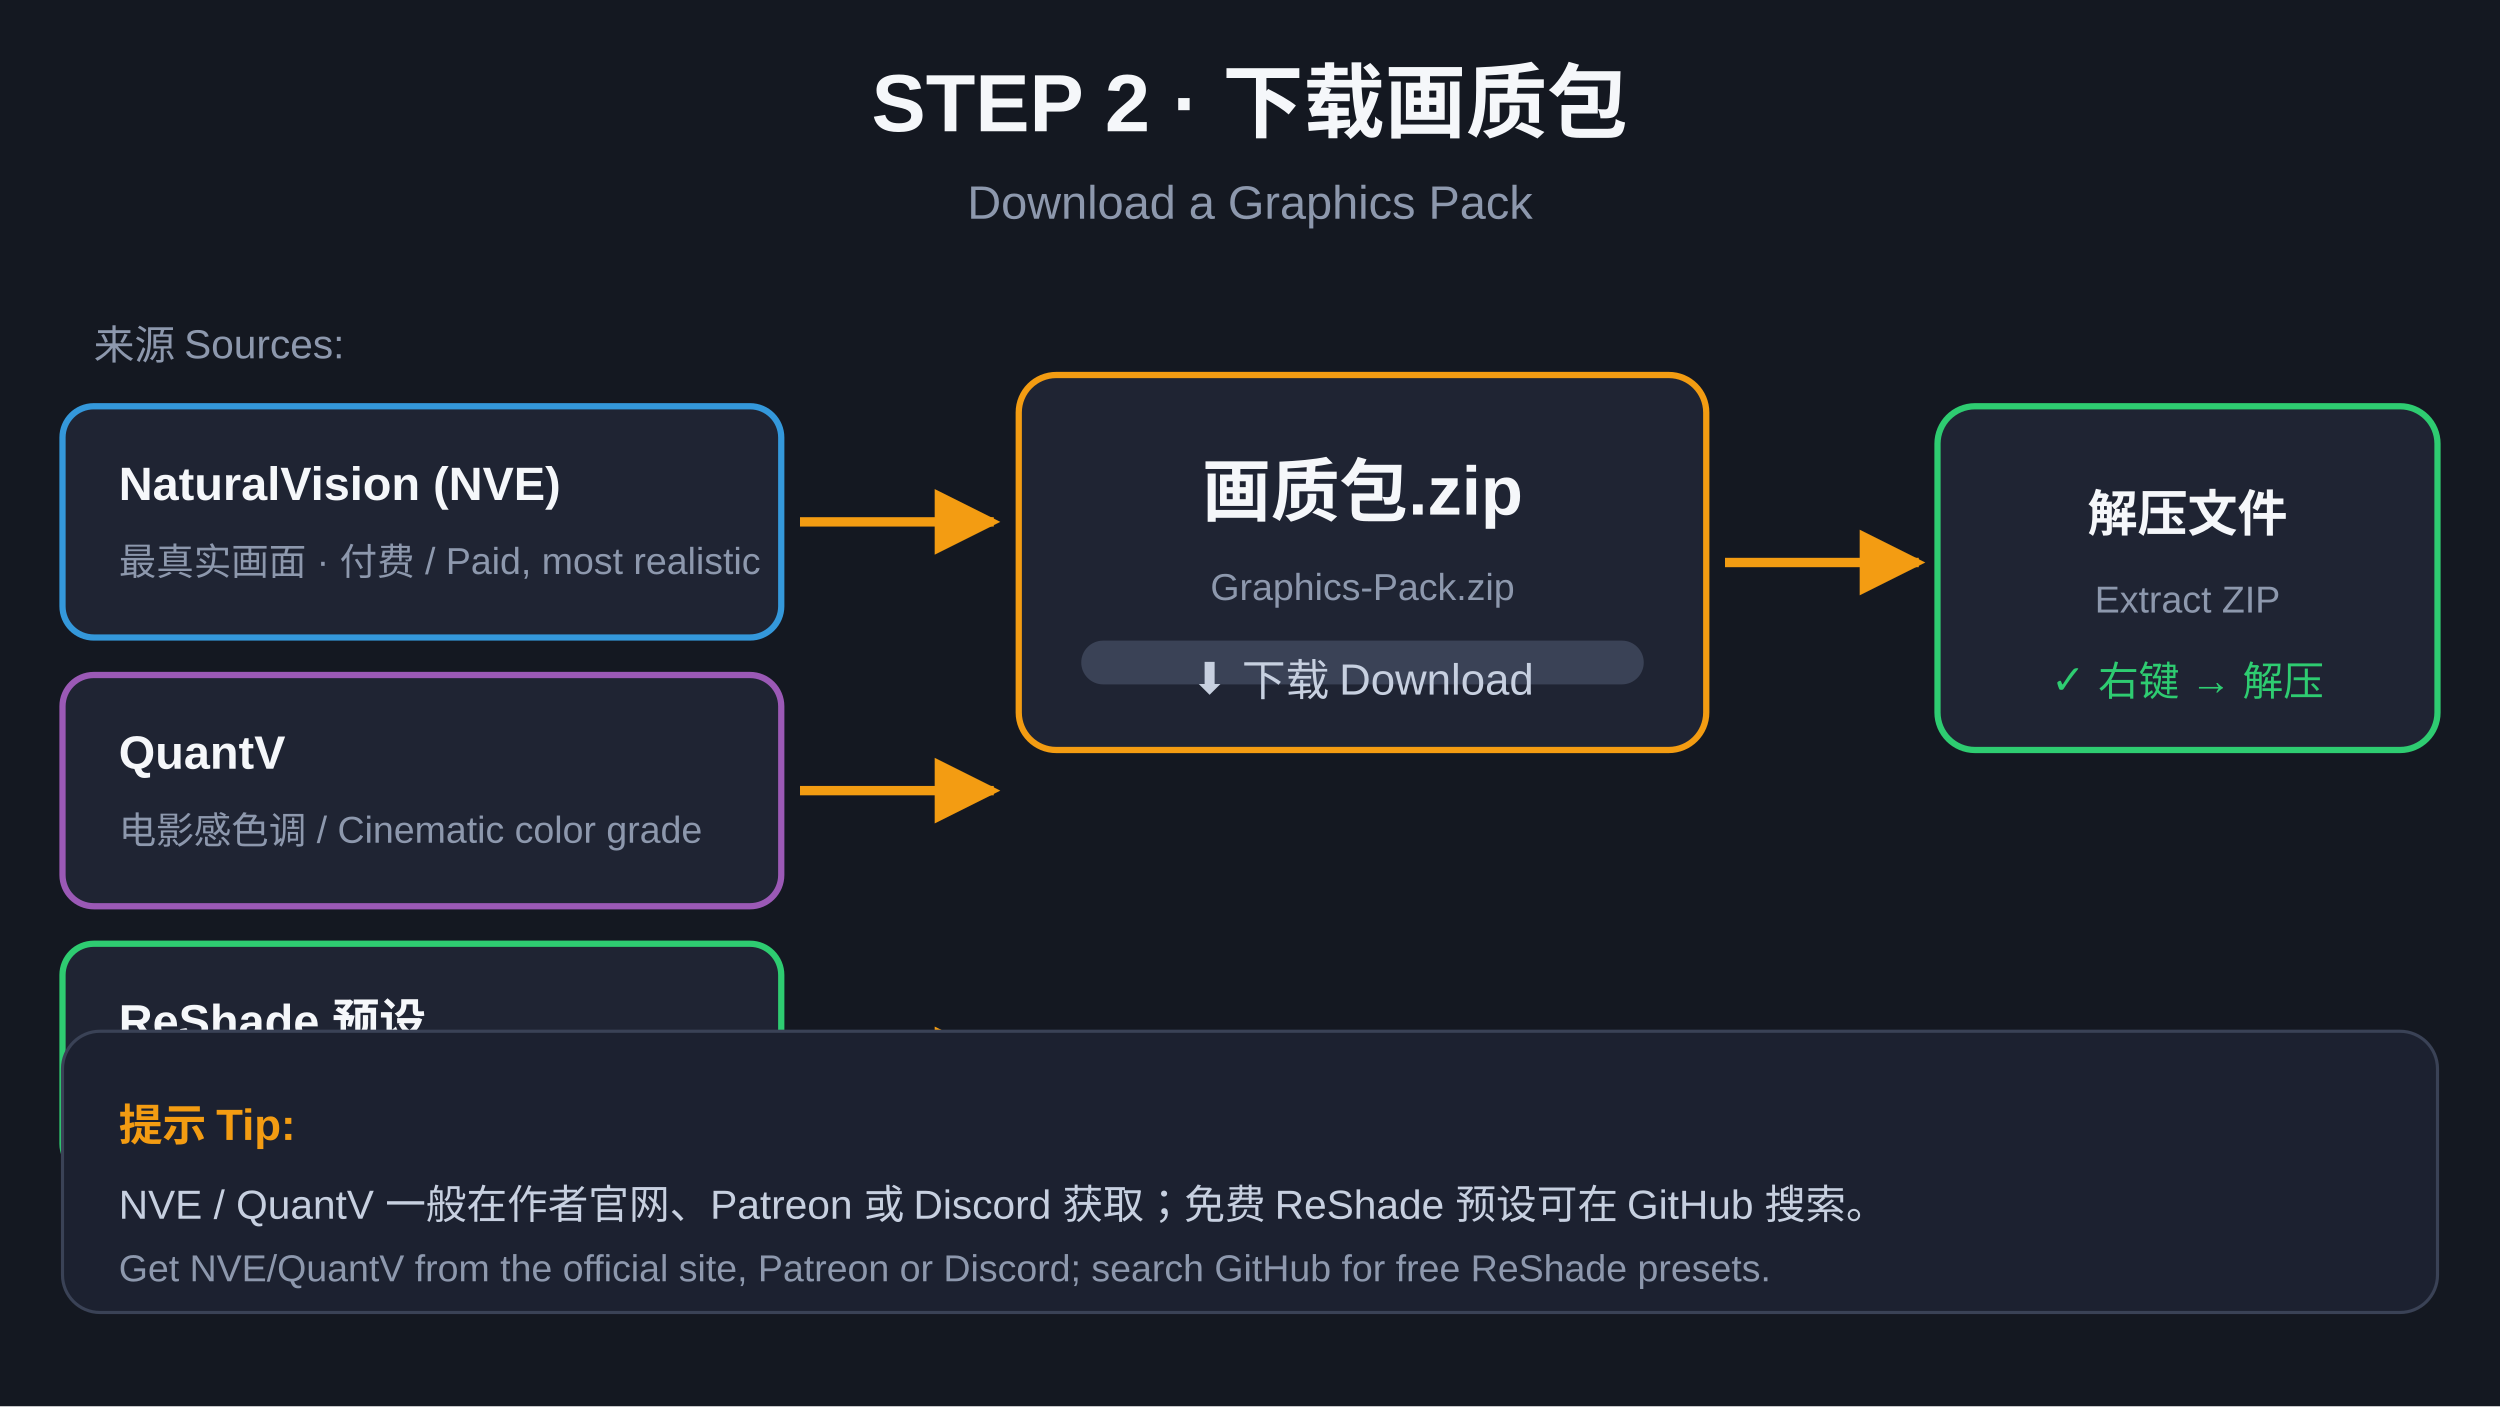
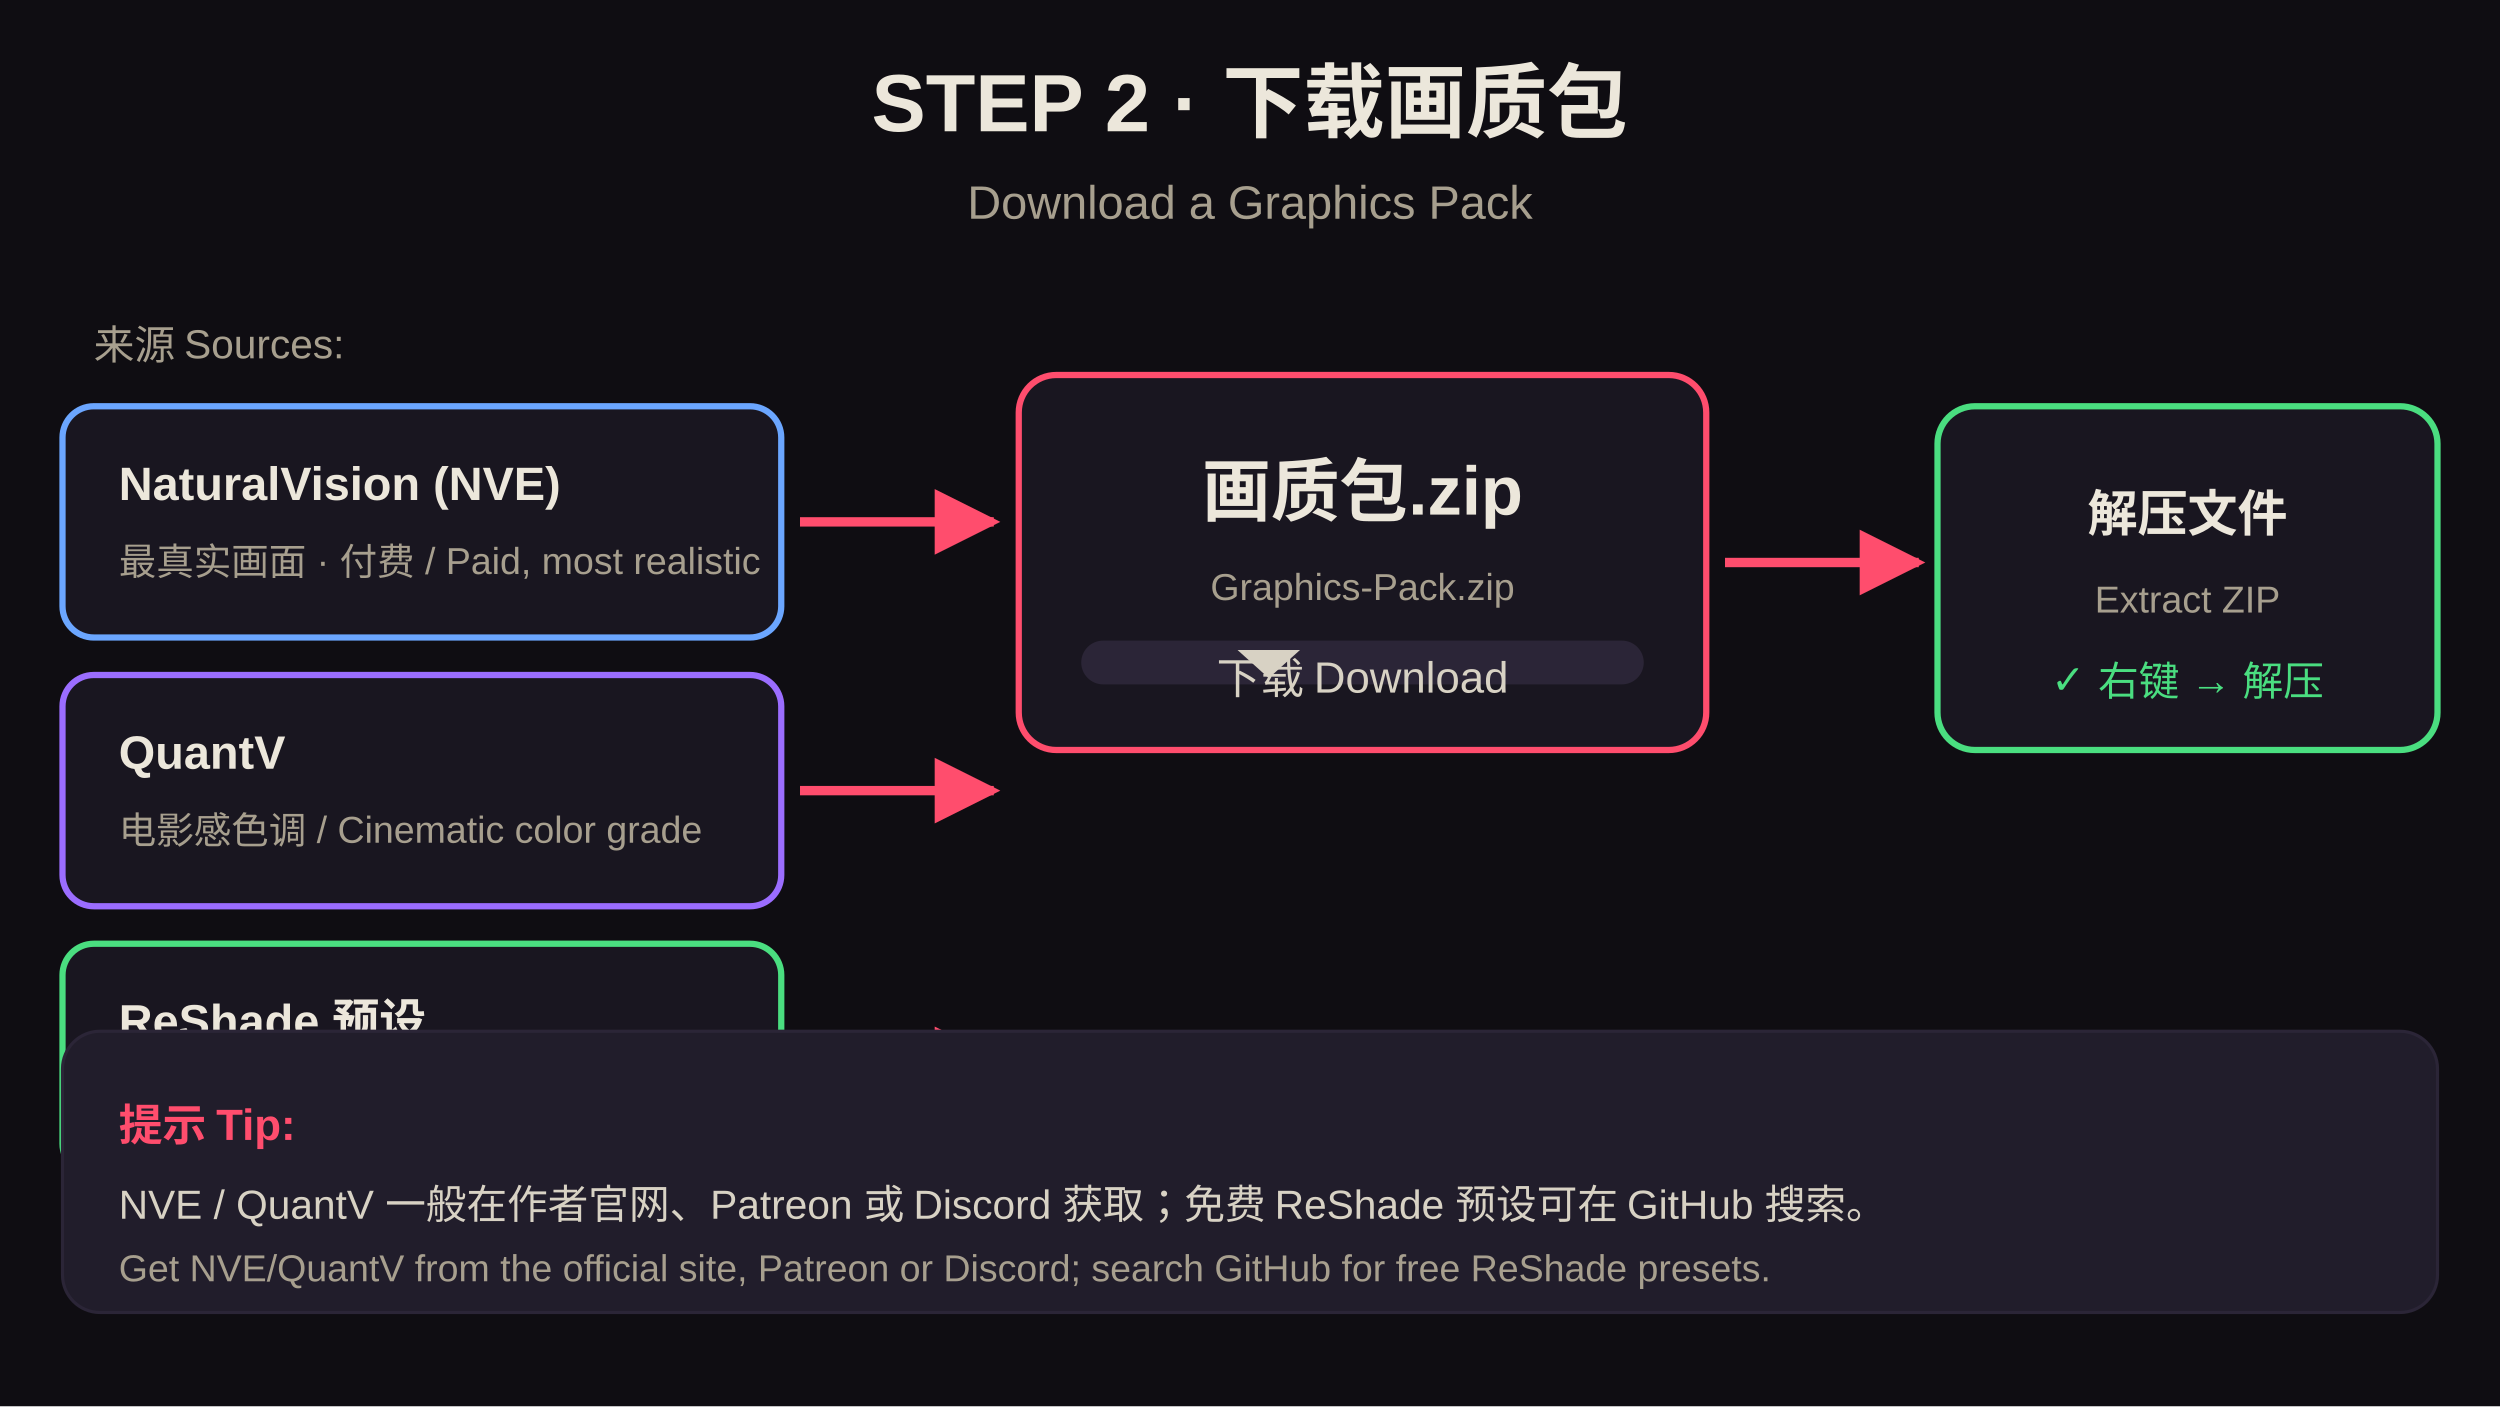
<svg xmlns="http://www.w3.org/2000/svg" width="800" height="450" viewBox="0 0 800 450" font-family="'Microsoft YaHei','Segoe UI',Arial,sans-serif">
-   <rect width="800" height="450" fill="#141821" />
-   <text x="400" y="42" text-anchor="middle" font-size="26" font-weight="bold" fill="#f5f7fa">STEP 2 · 下载画质包</text>
-   <text x="400" y="70" text-anchor="middle" font-size="15" fill="#8d98ad">Download a Graphics Pack</text>
-   <text x="30" y="115" font-size="13" fill="#8d98ad">来源 Sources:</text>
-   <rect x="20" y="130" width="230" height="74" rx="10" fill="#1f2433" stroke="#3498db" stroke-width="2" />
-   <text x="38" y="160" font-size="15" font-weight="bold" fill="#f5f7fa">NaturalVision (NVE)</text>
-   <text x="38" y="184" font-size="12" fill="#8d98ad">最真实画面 · 付费 / Paid, most realistic</text>
-   <rect x="20" y="216" width="230" height="74" rx="10" fill="#1f2433" stroke="#9b59b6" stroke-width="2" />
-   <text x="38" y="246" font-size="15" font-weight="bold" fill="#f5f7fa">QuantV</text>
-   <text x="38" y="270" font-size="12" fill="#8d98ad">电影感色调 / Cinematic color grade</text>
-   <rect x="20" y="302" width="230" height="74" rx="10" fill="#1f2433" stroke="#2ecc71" stroke-width="2" />
-   <text x="38" y="332" font-size="15" font-weight="bold" fill="#f5f7fa">ReShade 预设</text>
-   <text x="38" y="356" font-size="12" fill="#8d98ad">免费预设 / Free presets (GitHub)</text>
-   <path d="M 256 167 L 318 167" stroke="#f39c12" stroke-width="3" marker-end="url(#ar)" />
-   <path d="M 256 253 L 318 253" stroke="#f39c12" stroke-width="3" marker-end="url(#ar)" />
-   <path d="M 256 339 L 318 339" stroke="#f39c12" stroke-width="3" marker-end="url(#ar)" />
-   <rect x="326" y="120" width="220" height="120" rx="12" fill="#1f2433" stroke="#f39c12" stroke-width="2" />
-   <text x="436" y="165" text-anchor="middle" font-size="22" font-weight="bold" fill="#f5f7fa">画质包.zip</text>
-   <text x="436" y="192" text-anchor="middle" font-size="12" fill="#8d98ad">Graphics-Pack.zip</text>
-   <rect x="346" y="205" width="180" height="14" rx="7" fill="#3a4256" />
-   <text x="436" y="222" text-anchor="middle" font-size="14" fill="#c7d0e0">⬇ 下载 Download</text>
-   <path d="M 552 180 L 614 180" stroke="#f39c12" stroke-width="3" marker-end="url(#ar)" />
-   <rect x="620" y="130" width="160" height="110" rx="12" fill="#1f2433" stroke="#2ecc71" stroke-width="2" />
-   <text x="700" y="170" text-anchor="middle" font-size="16" font-weight="bold" fill="#f5f7fa">解压文件</text>
-   <text x="700" y="196" text-anchor="middle" font-size="12" fill="#8d98ad">Extract ZIP</text>
-   <text x="700" y="222" text-anchor="middle" font-size="13" fill="#2ecc71">✓ 右键 → 解压</text>
-   <rect x="20" y="330" width="760" height="90" rx="12" fill="#1c2130" stroke="#3a4256" />
-   <text x="38" y="365" font-size="14" fill="#f39c12" font-weight="bold">提示 Tip:</text>
-   <text x="38" y="390" font-size="13" fill="#c7d0e0">NVE / QuantV 一般在作者官网、Patreon 或 Discord 获取；免费 ReShade 预设可在 GitHub 搜索。</text>
-   <text x="38" y="410" font-size="12" fill="#8d98ad">Get NVE/QuantV from the official site, Patreon or Discord; search GitHub for free ReShade presets.</text>
+   <rect width="800" height="450" fill="#0f0d12" />
+   <text x="400" y="42" text-anchor="middle" font-size="26" font-weight="bold" fill="#ece7db">STEP 2 · 下载画质包</text>
+   <text x="400" y="70" text-anchor="middle" font-size="15" fill="#a79f8e">Download a Graphics Pack</text>
+   <text x="30" y="115" font-size="13" fill="#a79f8e">来源 Sources:</text>
+   <rect x="20" y="130" width="230" height="74" rx="10" fill="#191620" stroke="#6ba6ff" stroke-width="2" />
+   <text x="38" y="160" font-size="15" font-weight="bold" fill="#ece7db">NaturalVision (NVE)</text>
+   <text x="38" y="184" font-size="12" fill="#a79f8e">最真实画面 · 付费 / Paid, most realistic</text>
+   <rect x="20" y="216" width="230" height="74" rx="10" fill="#191620" stroke="#9b6dff" stroke-width="2" />
+   <text x="38" y="246" font-size="15" font-weight="bold" fill="#ece7db">QuantV</text>
+   <text x="38" y="270" font-size="12" fill="#a79f8e">电影感色调 / Cinematic color grade</text>
+   <rect x="20" y="302" width="230" height="74" rx="10" fill="#191620" stroke="#4ade80" stroke-width="2" />
+   <text x="38" y="332" font-size="15" font-weight="bold" fill="#ece7db">ReShade 预设</text>
+   <text x="38" y="356" font-size="12" fill="#a79f8e">免费预设 / Free presets (GitHub)</text>
+   <path d="M 256 167 L 318 167" stroke="#ff4d6d" stroke-width="3" marker-end="url(#ar)" />
+   <path d="M 256 253 L 318 253" stroke="#ff4d6d" stroke-width="3" marker-end="url(#ar)" />
+   <path d="M 256 339 L 318 339" stroke="#ff4d6d" stroke-width="3" marker-end="url(#ar)" />
+   <rect x="326" y="120" width="220" height="120" rx="12" fill="#191620" stroke="#ff4d6d" stroke-width="2" />
+   <text x="436" y="165" text-anchor="middle" font-size="22" font-weight="bold" fill="#ece7db">画质包.zip</text>
+   <text x="436" y="192" text-anchor="middle" font-size="12" fill="#a79f8e">Graphics-Pack.zip</text>
+   <rect x="346" y="205" width="180" height="14" rx="7" fill="#2b2537" />
+   <path d="M 396 208 L 416 208 L 406 217 z" fill="#d8d2c4" />
+   <text x="436" y="222" text-anchor="middle" font-size="14" fill="#d8d2c4">下载 Download</text>
+   <path d="M 552 180 L 614 180" stroke="#ff4d6d" stroke-width="3" marker-end="url(#ar)" />
+   <rect x="620" y="130" width="160" height="110" rx="12" fill="#191620" stroke="#4ade80" stroke-width="2" />
+   <text x="700" y="170" text-anchor="middle" font-size="16" font-weight="bold" fill="#ece7db">解压文件</text>
+   <text x="700" y="196" text-anchor="middle" font-size="12" fill="#a79f8e">Extract ZIP</text>
+   <text x="700" y="222" text-anchor="middle" font-size="13" fill="#4ade80">✓ 右键 → 解压</text>
+   <rect x="20" y="330" width="760" height="90" rx="12" fill="#211d2b" stroke="#2b2537" />
+   <text x="38" y="365" font-size="14" fill="#ff4d6d" font-weight="bold">提示 Tip:</text>
+   <text x="38" y="390" font-size="13" fill="#d8d2c4">NVE / QuantV 一般在作者官网、Patreon 或 Discord 获取；免费 ReShade 预设可在 GitHub 搜索。</text>
+   <text x="38" y="410" font-size="12" fill="#a79f8e">Get NVE/QuantV from the official site, Patreon or Discord; search GitHub for free ReShade presets.</text>
  <defs>
    <marker id="ar" viewBox="0 0 10 10" refX="9" refY="5" markerWidth="7" markerHeight="7" orient="auto-start-reverse">
-       <path d="M 0 0 L 10 5 L 0 10 z" fill="#f39c12" />
+       <path d="M 0 0 L 10 5 L 0 10 z" fill="#ff4d6d" />
    </marker>
  </defs>
</svg>
